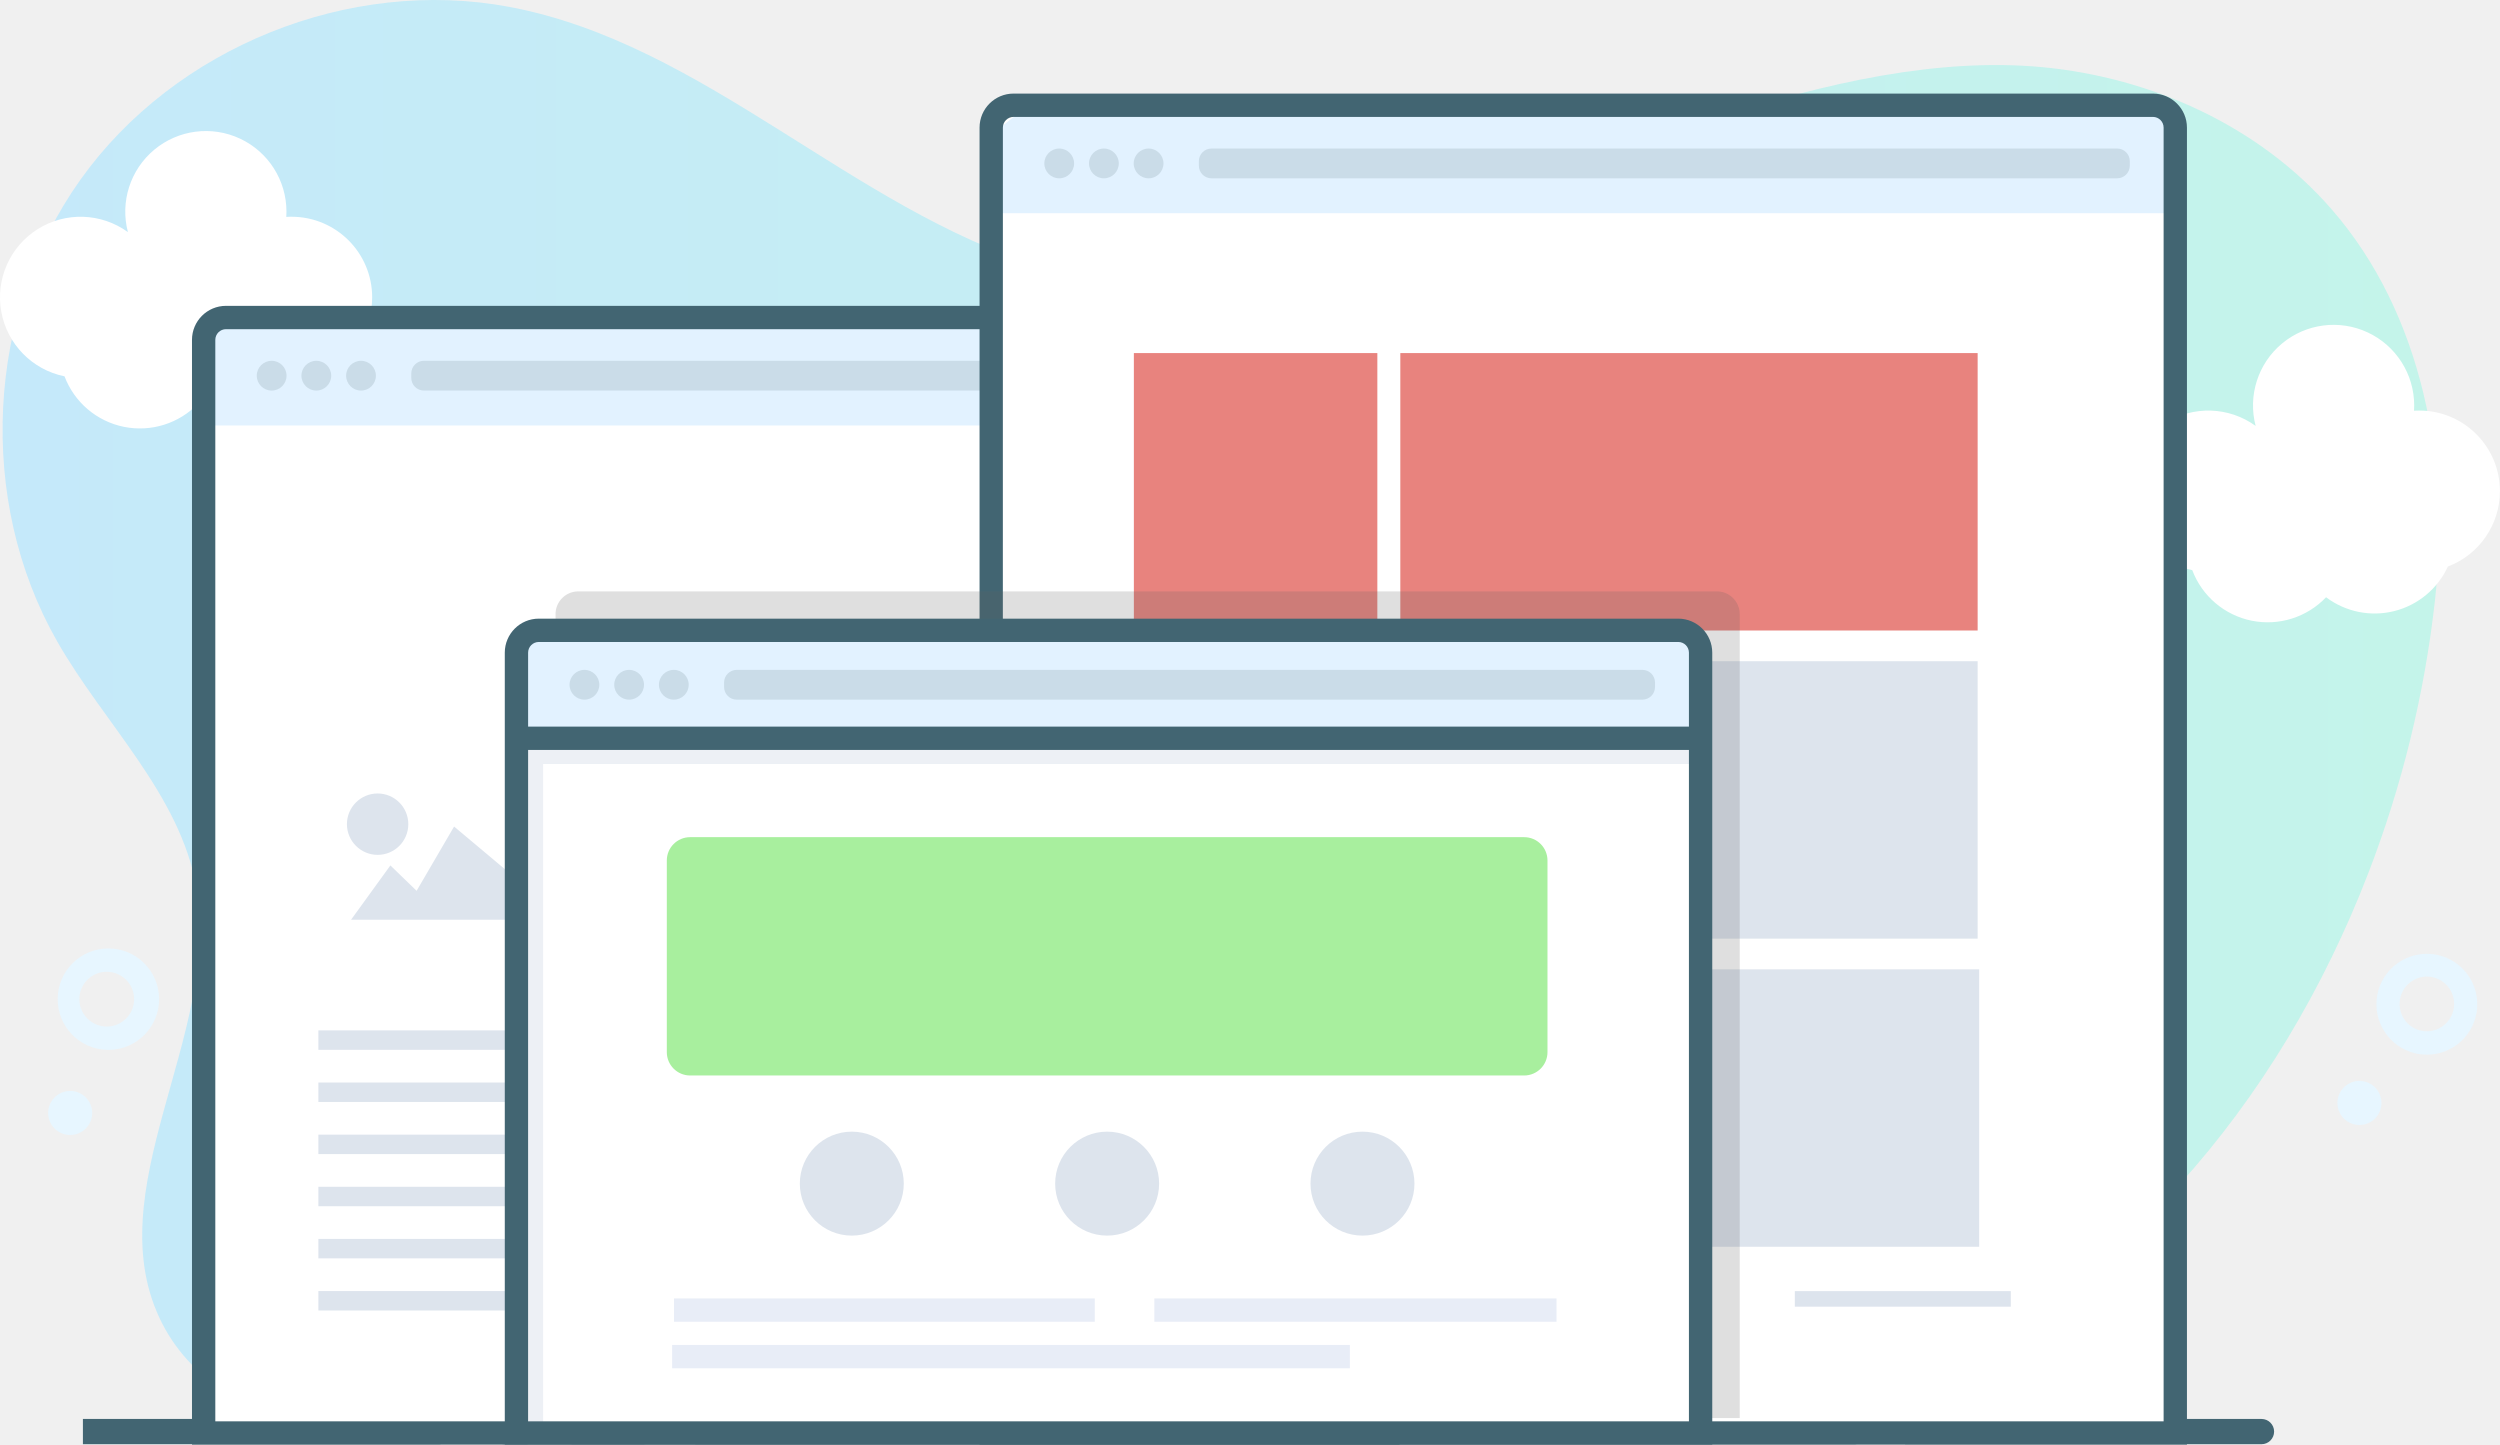
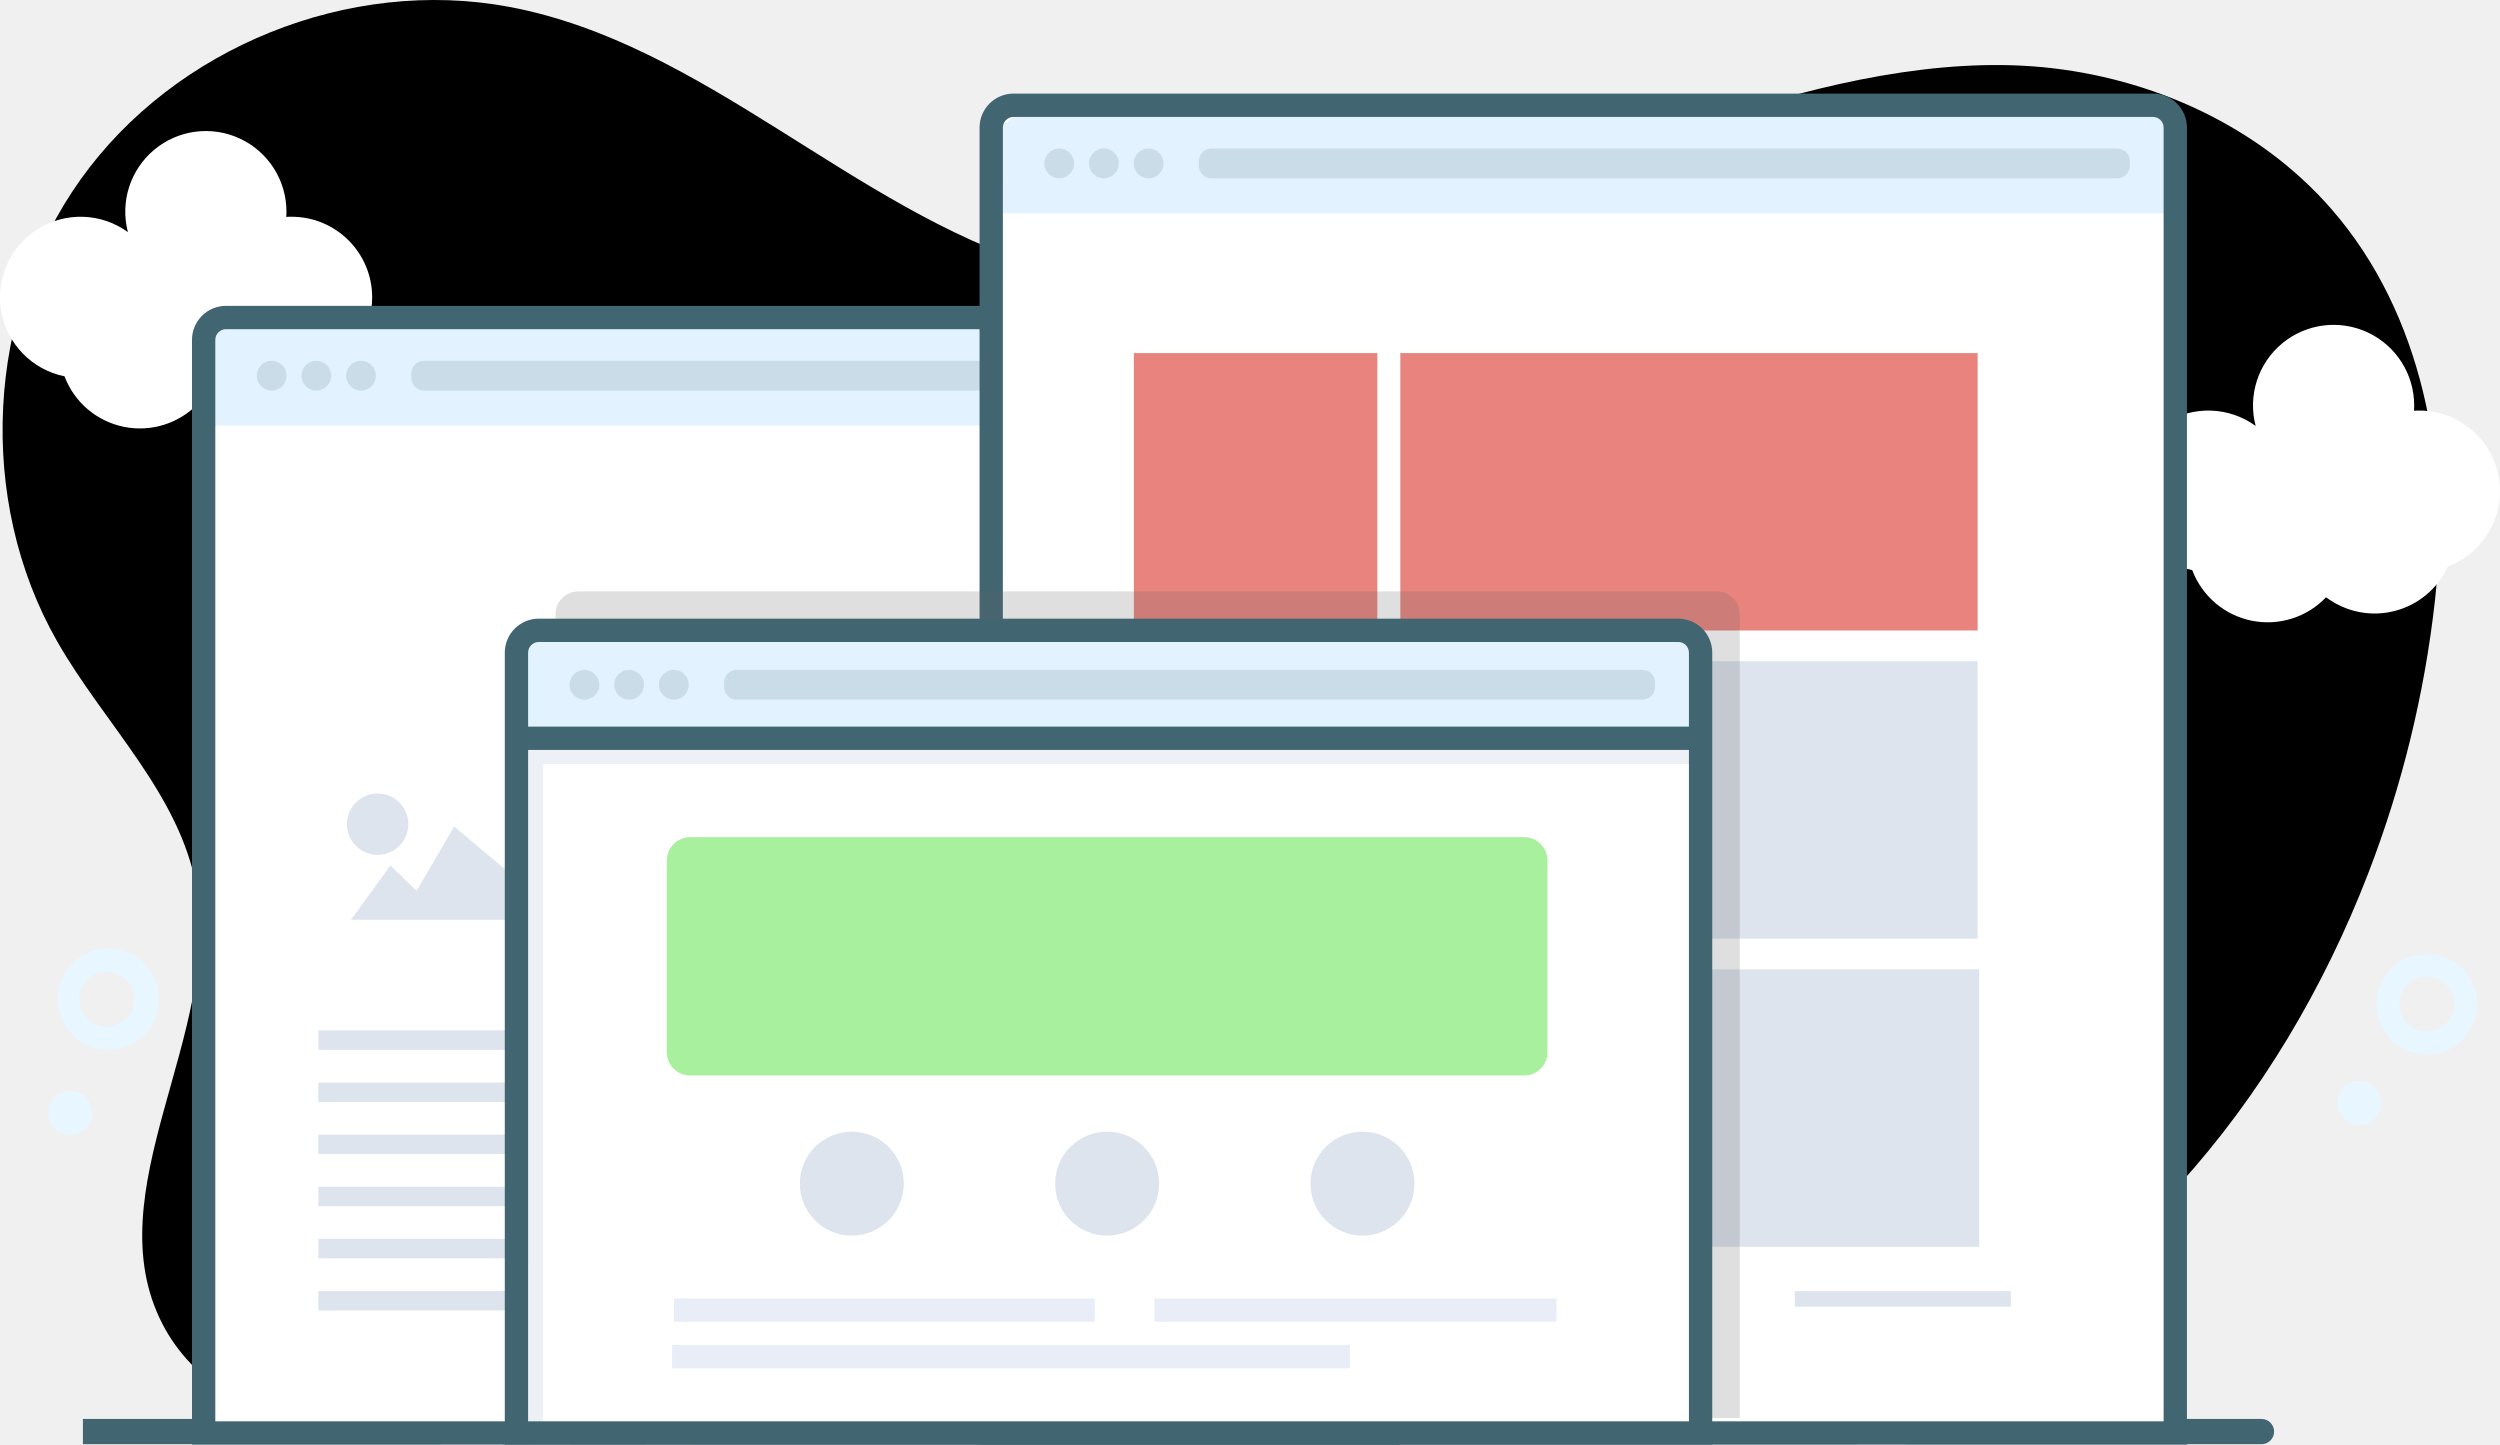
<svg xmlns="http://www.w3.org/2000/svg" viewBox="0 0 1286.04 743.14">
  <defs>
    <style>.cls-1{fill:url(#linear-gradient);}.cls-2{fill:#e7f6ff;}.cls-3{fill:none;}.cls-4{fill:#426572;}.cls-5{fill:#fff;}.cls-6{fill:#e2f2ff;}.cls-7{fill:#cadce8;}.cls-8{fill:#e8837e;}.cls-9{fill:#dde4ed;}.cls-10{fill:#606060;opacity:0.2;}.cls-11{fill:#a8ef9e;}.cls-12{fill:#e8edf7;}.cls-13{fill:#c1cede;opacity:0.3;}</style>
    <linearGradient id="linear-gradient" x1="1.32" y1="371.19" x2="1254.6" y2="371.19" gradientUnits="userSpaceOnUse">
-       <stop offset="0" stop-color="#c5e9fa" />
-       <stop offset="1" stop-color="#c4f4ea" />
+       <stop offset="0" stopColor="#c5e9fa" />
+       <stop offset="1" stopColor="#c4f4ea" />
    </linearGradient>
  </defs>
  <g id="Layer_2" data-name="Layer 2">
    <g id="Layer_1-2" data-name="Layer 1">
      <path class="cls-1" d="M1218.18,449.46c-45.45,117.68-130.9,220.78-249.59,266.09a431.14,431.14,0,0,1-47.21,14.95C836.7,752.09,744.06,744.58,666,705.24c-33.13-16.71-63.34-38.79-96.59-55.26S498.19,622.73,462,630.86c-31.16,7-57.45,27.06-83.92,44.93-62.4,42.13-137.43,75.47-211.32,61-34-6.65-67.48-25.07-83.27-55.86-34.9-68.07,30.92-149,17.59-224.28-8.53-48.18-47.49-84.26-71.71-126.78C-12.08,257.14-7.18,160.53,41.42,92.38S179.74-11.92,262,3.54C362.31,22.4,438.15,107.29,535.69,137.33c61,18.77,127.23,13.17,185.49-11.55,94.13-39.95,223.45-101.22,329.38-91.24,56.33,5.31,111.58,30.31,148.76,73,47,53.89,61.09,130.4,53.25,201.46A563.35,563.35,0,0,1,1218.18,449.46Z" />
      <path class="cls-2" d="M1248.42,542.54a26.3,26.3,0,0,1-6.2-.75,25.94,25.94,0,1,1,6.2.75Zm0-40.18a14.09,14.09,0,0,0-3.32,27.77h0a14.08,14.08,0,1,0,3.32-27.77Z" />
      <circle class="cls-2" cx="1213.76" cy="567.4" r="11.33" transform="translate(376.29 1613.25) rotate(-76.37)" />
      <path class="cls-2" d="M55.19,540.07a26.09,26.09,0,1,1,1.14,0Zm0-40.17H54.6a14.09,14.09,0,1,0,.61,0Z" />
      <circle class="cls-2" cx="36.08" cy="572.54" r="11.33" transform="translate(-24.62 2.08) rotate(-2.47)" />
      <path class="cls-2" d="M709.08,118.26A26.06,26.06,0,1,1,724,113.55,26.07,26.07,0,0,1,709.08,118.26ZM709,78.1a14.14,14.14,0,1,0,2.47.22A14.17,14.17,0,0,0,709,78.1Z" />
      <circle class="cls-2" cx="649.4" cy="107.59" r="11.33" transform="translate(55.91 392.32) rotate(-35.04)" />
      <rect class="cls-3" x="713.36" y="105.14" width="44.48" height="44.48" />
      <rect class="cls-3" x="713.36" y="105.14" width="44.48" height="44.48" />
      <path class="cls-4" d="M839.66,724.13" />
      <path class="cls-5" d="M1286,252.66a41.46,41.46,0,0,0-41.46-41.46c-.92,0-1.83,0-2.73.09.06-.9.09-1.81.09-2.73a41.46,41.46,0,1,0-81.56,10.54,41.46,41.46,0,1,0-32.61,74.19,41.46,41.46,0,0,0,68.84,13.94,41.46,41.46,0,0,0,62.66-15.8A41.47,41.47,0,0,0,1286,252.66Z" />
      <path class="cls-5" d="M191.45,153A41.46,41.46,0,0,0,150,111.5c-.92,0-1.83,0-2.73.09.06-.9.09-1.81.09-2.73A41.46,41.46,0,1,0,65.8,119.4a41.46,41.46,0,1,0-32.61,74.19A41.46,41.46,0,0,0,102,207.53a41.46,41.46,0,0,0,62.66-15.8A41.47,41.47,0,0,0,191.45,153Z" />
      <path class="cls-4" d="M954.18,742.93H357.68v-13h596.5a6.5,6.5,0,1,1,0,13Z" />
      <path class="cls-4" d="M331,742.93H294.53a6.5,6.5,0,0,1,0-13H331a6.5,6.5,0,1,1,0,13Z" />
      <path class="cls-4" d="M270.86,742.93H259.24a6.5,6.5,0,0,1,0-13h11.62a6.5,6.5,0,0,1,0,13Z" />
      <path class="cls-4" d="M1163.34,742.93H980v-13h183.34a6.5,6.5,0,0,1,0,13Z" />
      <path class="cls-4" d="M226,742.93H42.65v-13H226a6.5,6.5,0,1,1,0,13Z" />
      <path class="cls-4" d="M979.78,613.42" />
      <path class="cls-5" d="M712,174.82V737.14H102.84V174.82a11.53,11.53,0,0,1,11.49-11.49H700.5a11.29,11.29,0,0,1,2.06.19A11.53,11.53,0,0,1,712,174.82Z" />
      <polygon class="cls-6" points="112.42 218.88 713.91 218.88 713.91 178.48 702.41 163.33 175.64 163.33 114.34 163.33 104.76 178.48 104.76 218.88 112.42 218.88" />
      <path class="cls-4" d="M719.91,743.14H98.76V174.82a17.51,17.51,0,0,1,17.49-17.49H702.41a17.51,17.51,0,0,1,17.49,17.49Zm-609.15-12H707.91V174.82a5.5,5.5,0,0,0-5.49-5.49H116.25a5.5,5.5,0,0,0-5.49,5.49Z" />
      <circle class="cls-7" cx="139.74" cy="193.26" r="7.66" />
      <circle class="cls-7" cx="162.72" cy="193.26" r="7.66" />
      <circle class="cls-7" cx="185.71" cy="193.26" r="7.66" />
      <rect class="cls-7" x="211.57" y="185.59" width="478.89" height="15.32" rx="6.5" ry="6.5" />
      <path class="cls-5" d="M1117.13,65.63V737.14H508V65.63a11.53,11.53,0,0,1,11.49-11.49h586.16a11.29,11.29,0,0,1,2.06.19A11.53,11.53,0,0,1,1117.13,65.63Z" />
      <polygon class="cls-6" points="517.56 109.69 1119.05 109.69 1119.05 69.29 1107.55 54.14 580.78 54.14 529.06 54.14 509.9 69.29 509.9 109.69 517.56 109.69" />
      <path class="cls-4" d="M1125,743.14H503.9V65.63a17.51,17.51,0,0,1,17.49-17.49h586.16A17.51,17.51,0,0,1,1125,65.63Zm-609.15-12H1113V65.63a5.5,5.5,0,0,0-5.49-5.49H521.39a5.5,5.5,0,0,0-5.49,5.49Z" />
      <circle class="cls-7" cx="544.88" cy="84.07" r="7.66" />
      <circle class="cls-7" cx="567.86" cy="84.07" r="7.66" />
      <circle class="cls-7" cx="590.85" cy="84.07" r="7.66" />
      <rect class="cls-7" x="616.71" y="76.41" width="478.89" height="15.32" rx="6.5" ry="6.5" />
      <rect class="cls-8" x="583.28" y="181.63" width="125.25" height="142.71" />
      <rect class="cls-8" x="720.35" y="181.63" width="296.98" height="142.71" />
      <rect class="cls-9" x="877.11" y="340.14" width="140.22" height="142.71" />
      <rect class="cls-9" x="584.86" y="340.14" width="280.43" height="142.71" />
      <rect class="cls-9" x="584.86" y="498.65" width="433.26" height="142.71" />
      <rect class="cls-9" x="163.78" y="530.05" width="97.51" height="10" />
      <rect class="cls-9" x="163.78" y="556.87" width="97.51" height="10" />
      <rect class="cls-9" x="163.78" y="583.68" width="97.51" height="10" />
      <rect class="cls-9" x="163.78" y="610.5" width="97.51" height="10" />
      <rect class="cls-9" x="163.78" y="637.32" width="97.51" height="10" />
      <rect class="cls-9" x="163.78" y="664.14" width="97.51" height="10" />
      <polygon class="cls-9" points="214.31 458.25 233.59 425.19 263.46 450.25 263.46 473.14 180.58 473.14 200.82 445.19 214.31 458.25" />
      <polygon class="cls-9" points="301.61 442.64 272.7 442.64 272.7 407.46 278.48 401.92 301.61 425.53 301.61 442.64" />
      <path class="cls-9" d="M194.26,439.76A15.79,15.79,0,1,0,178.46,424,15.84,15.84,0,0,0,194.26,439.76Z" />
      <path class="cls-10" d="M894.93,316.06V729.48H285.78V316.06a11.7,11.7,0,0,1,11.49-11.84H883.43A11.7,11.7,0,0,1,894.93,316.06Z" />
      <path class="cls-5" d="M872.9,335.73V737.14H263.75V335.73a11.53,11.53,0,0,1,11.49-11.49H861.4a11.29,11.29,0,0,1,2.06.19A11.53,11.53,0,0,1,872.9,335.73Z" />
      <polygon class="cls-6" points="273.33 379.78 874.81 379.78 874.81 339.38 863.32 324.23 336.54 324.23 270.46 324.23 265.67 339.38 265.67 379.78 273.33 379.78" />
      <circle class="cls-7" cx="300.64" cy="352.25" r="7.66" />
      <circle class="cls-7" cx="323.63" cy="352.25" r="7.66" />
      <circle class="cls-7" cx="346.62" cy="352.25" r="7.66" />
      <rect class="cls-7" x="372.48" y="344.59" width="478.89" height="15.32" rx="6.5" ry="6.5" />
      <circle class="cls-9" cx="438.18" cy="608.88" r="26.74" />
      <circle class="cls-9" cx="569.53" cy="608.88" r="26.74" />
      <circle class="cls-9" cx="700.88" cy="608.88" r="26.74" />
      <rect class="cls-11" x="343.02" y="430.65" width="453.03" height="122.6" rx="12" ry="12" />
      <rect class="cls-12" x="346.71" y="667.93" width="216.46" height="12" />
      <rect class="cls-12" x="345.76" y="691.87" width="348.63" height="12" />
      <rect class="cls-12" x="593.82" y="667.93" width="206.88" height="12" />
      <polygon class="cls-13" points="279.38 736.18 270.38 736.18 270.38 384.01 872.53 384.01 872.53 393.01 279.38 393.01 279.38 736.18" />
      <rect class="cls-4" x="266.35" y="373.78" width="606.65" height="12" />
      <path class="cls-4" d="M880.81,743.14H259.67V335.73a17.51,17.51,0,0,1,17.49-17.49H863.32a17.51,17.51,0,0,1,17.49,17.49Zm-609.15-12H868.81V335.73a5.5,5.5,0,0,0-5.49-5.49H277.16a5.5,5.5,0,0,0-5.49,5.49Z" />
      <rect class="cls-9" x="923.29" y="664.18" width="111.1" height="8" />
    </g>
  </g>
</svg>
